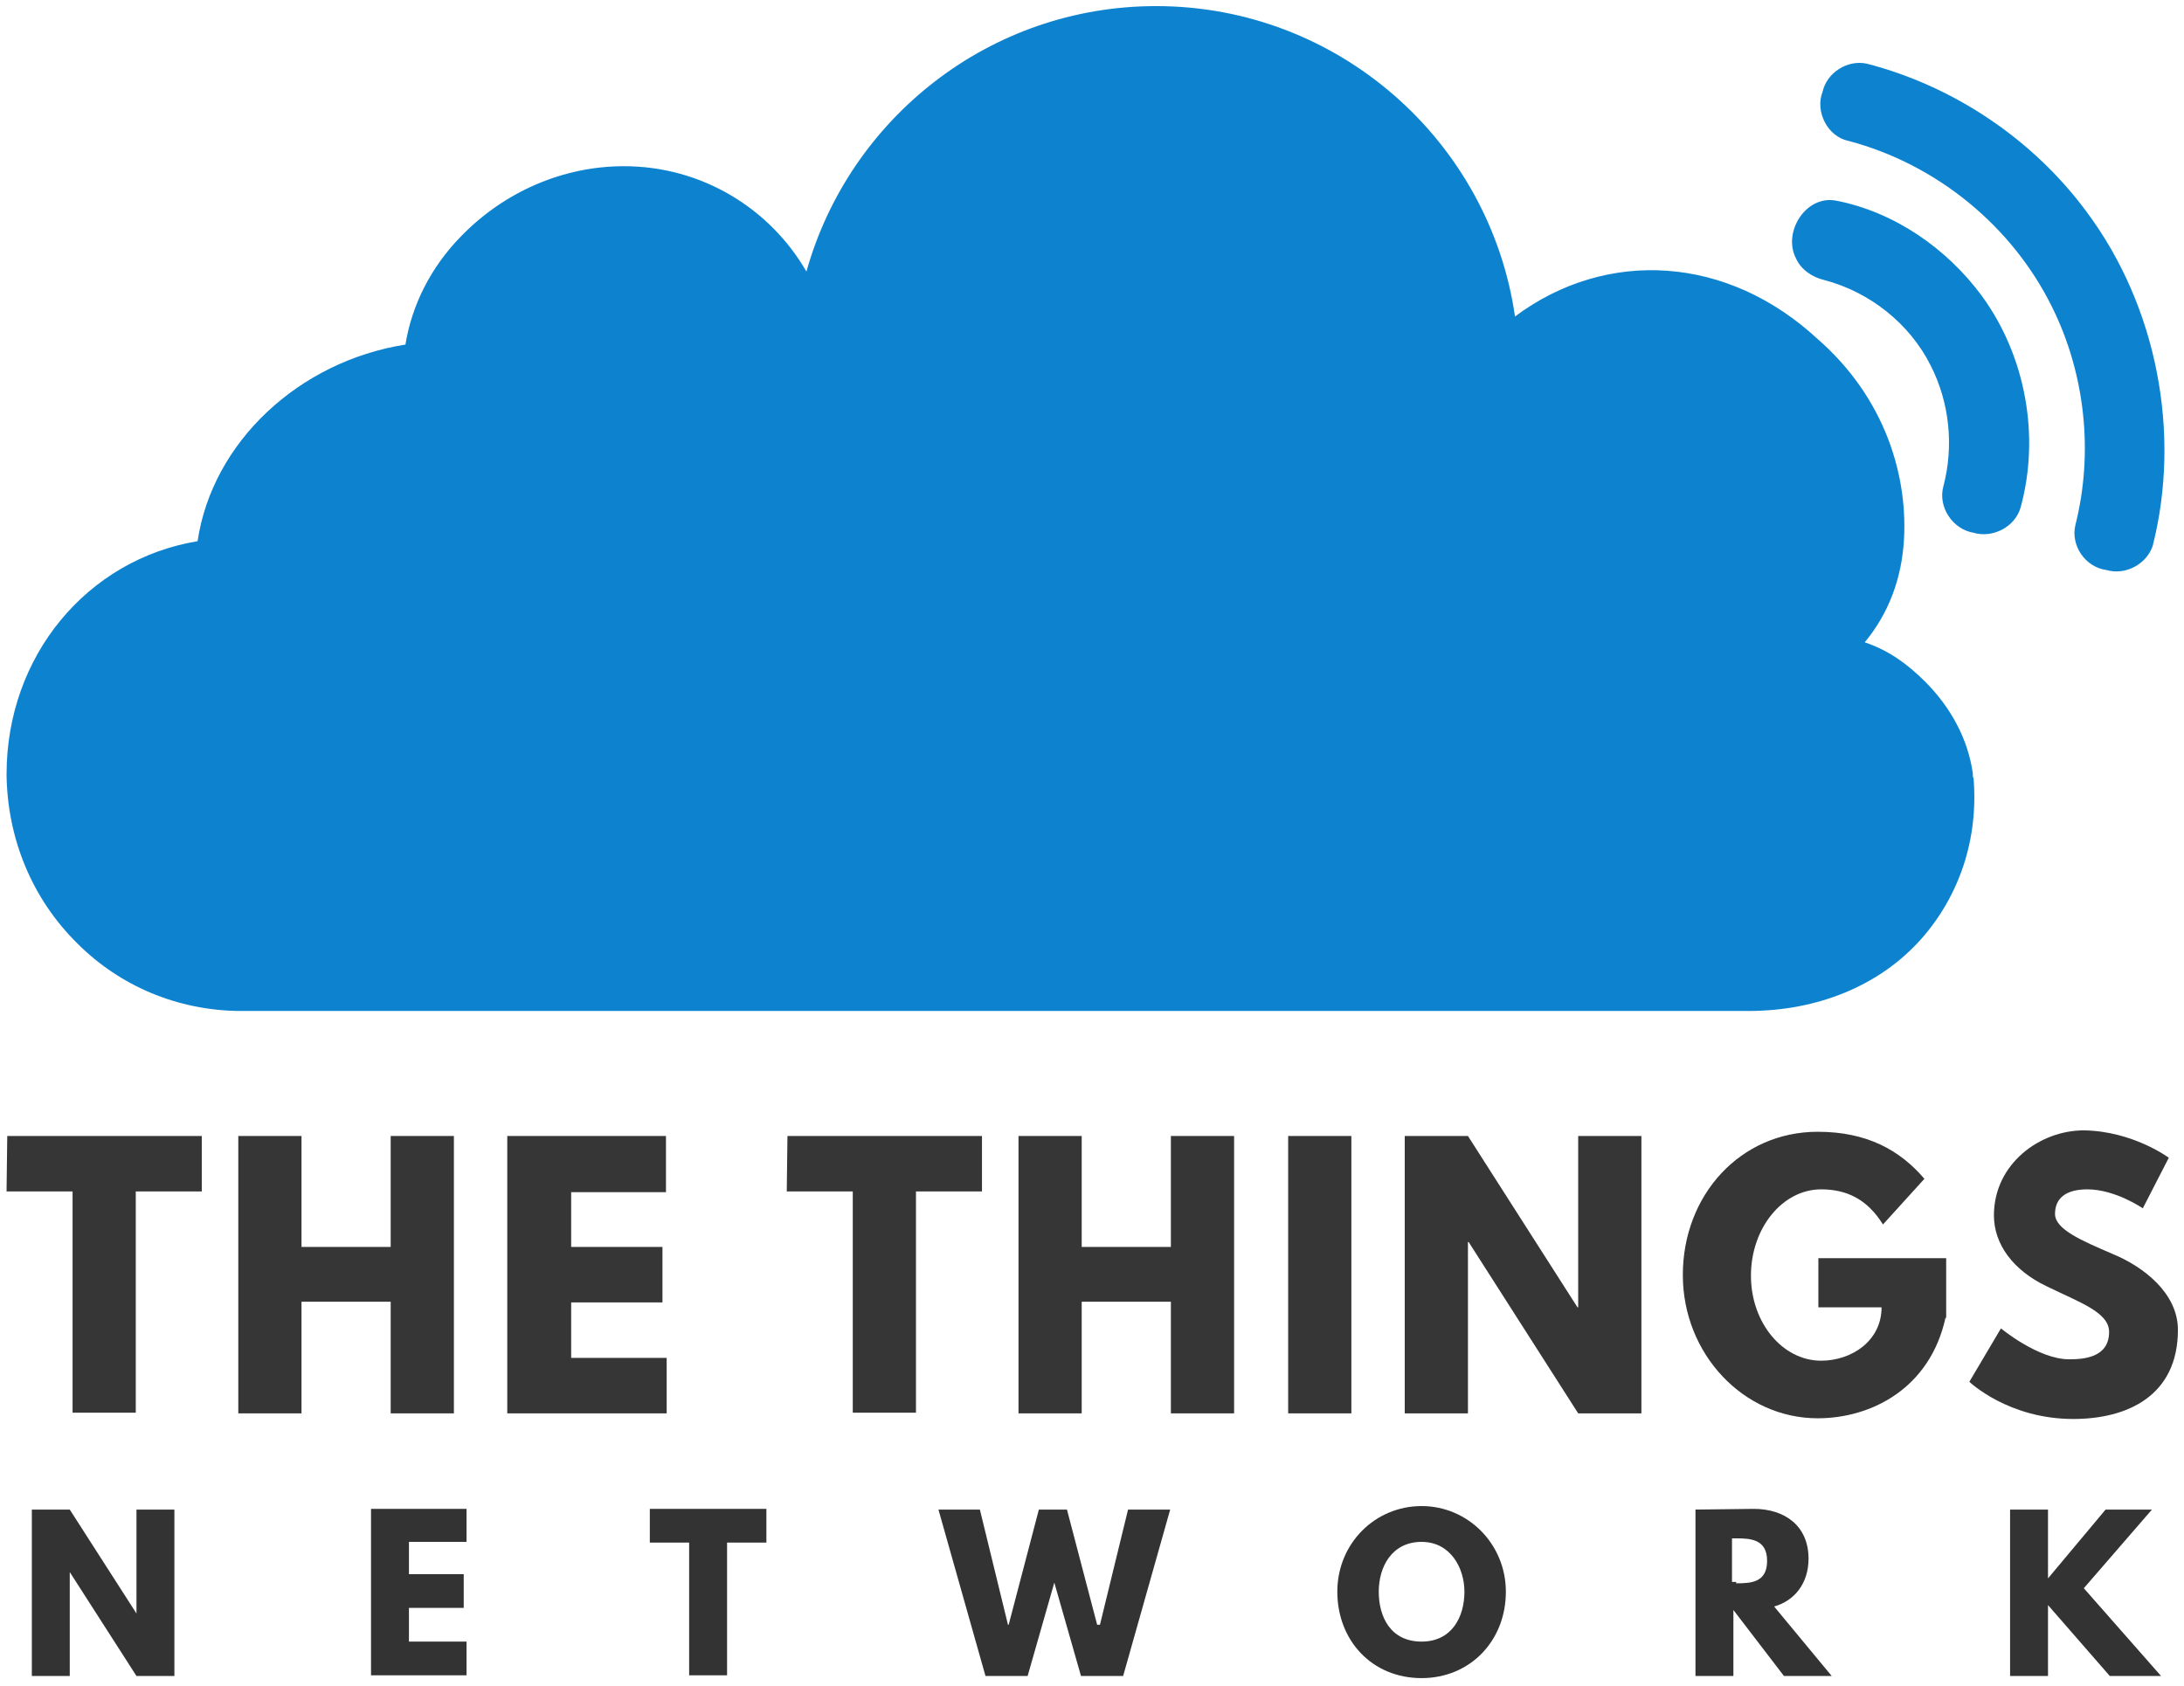
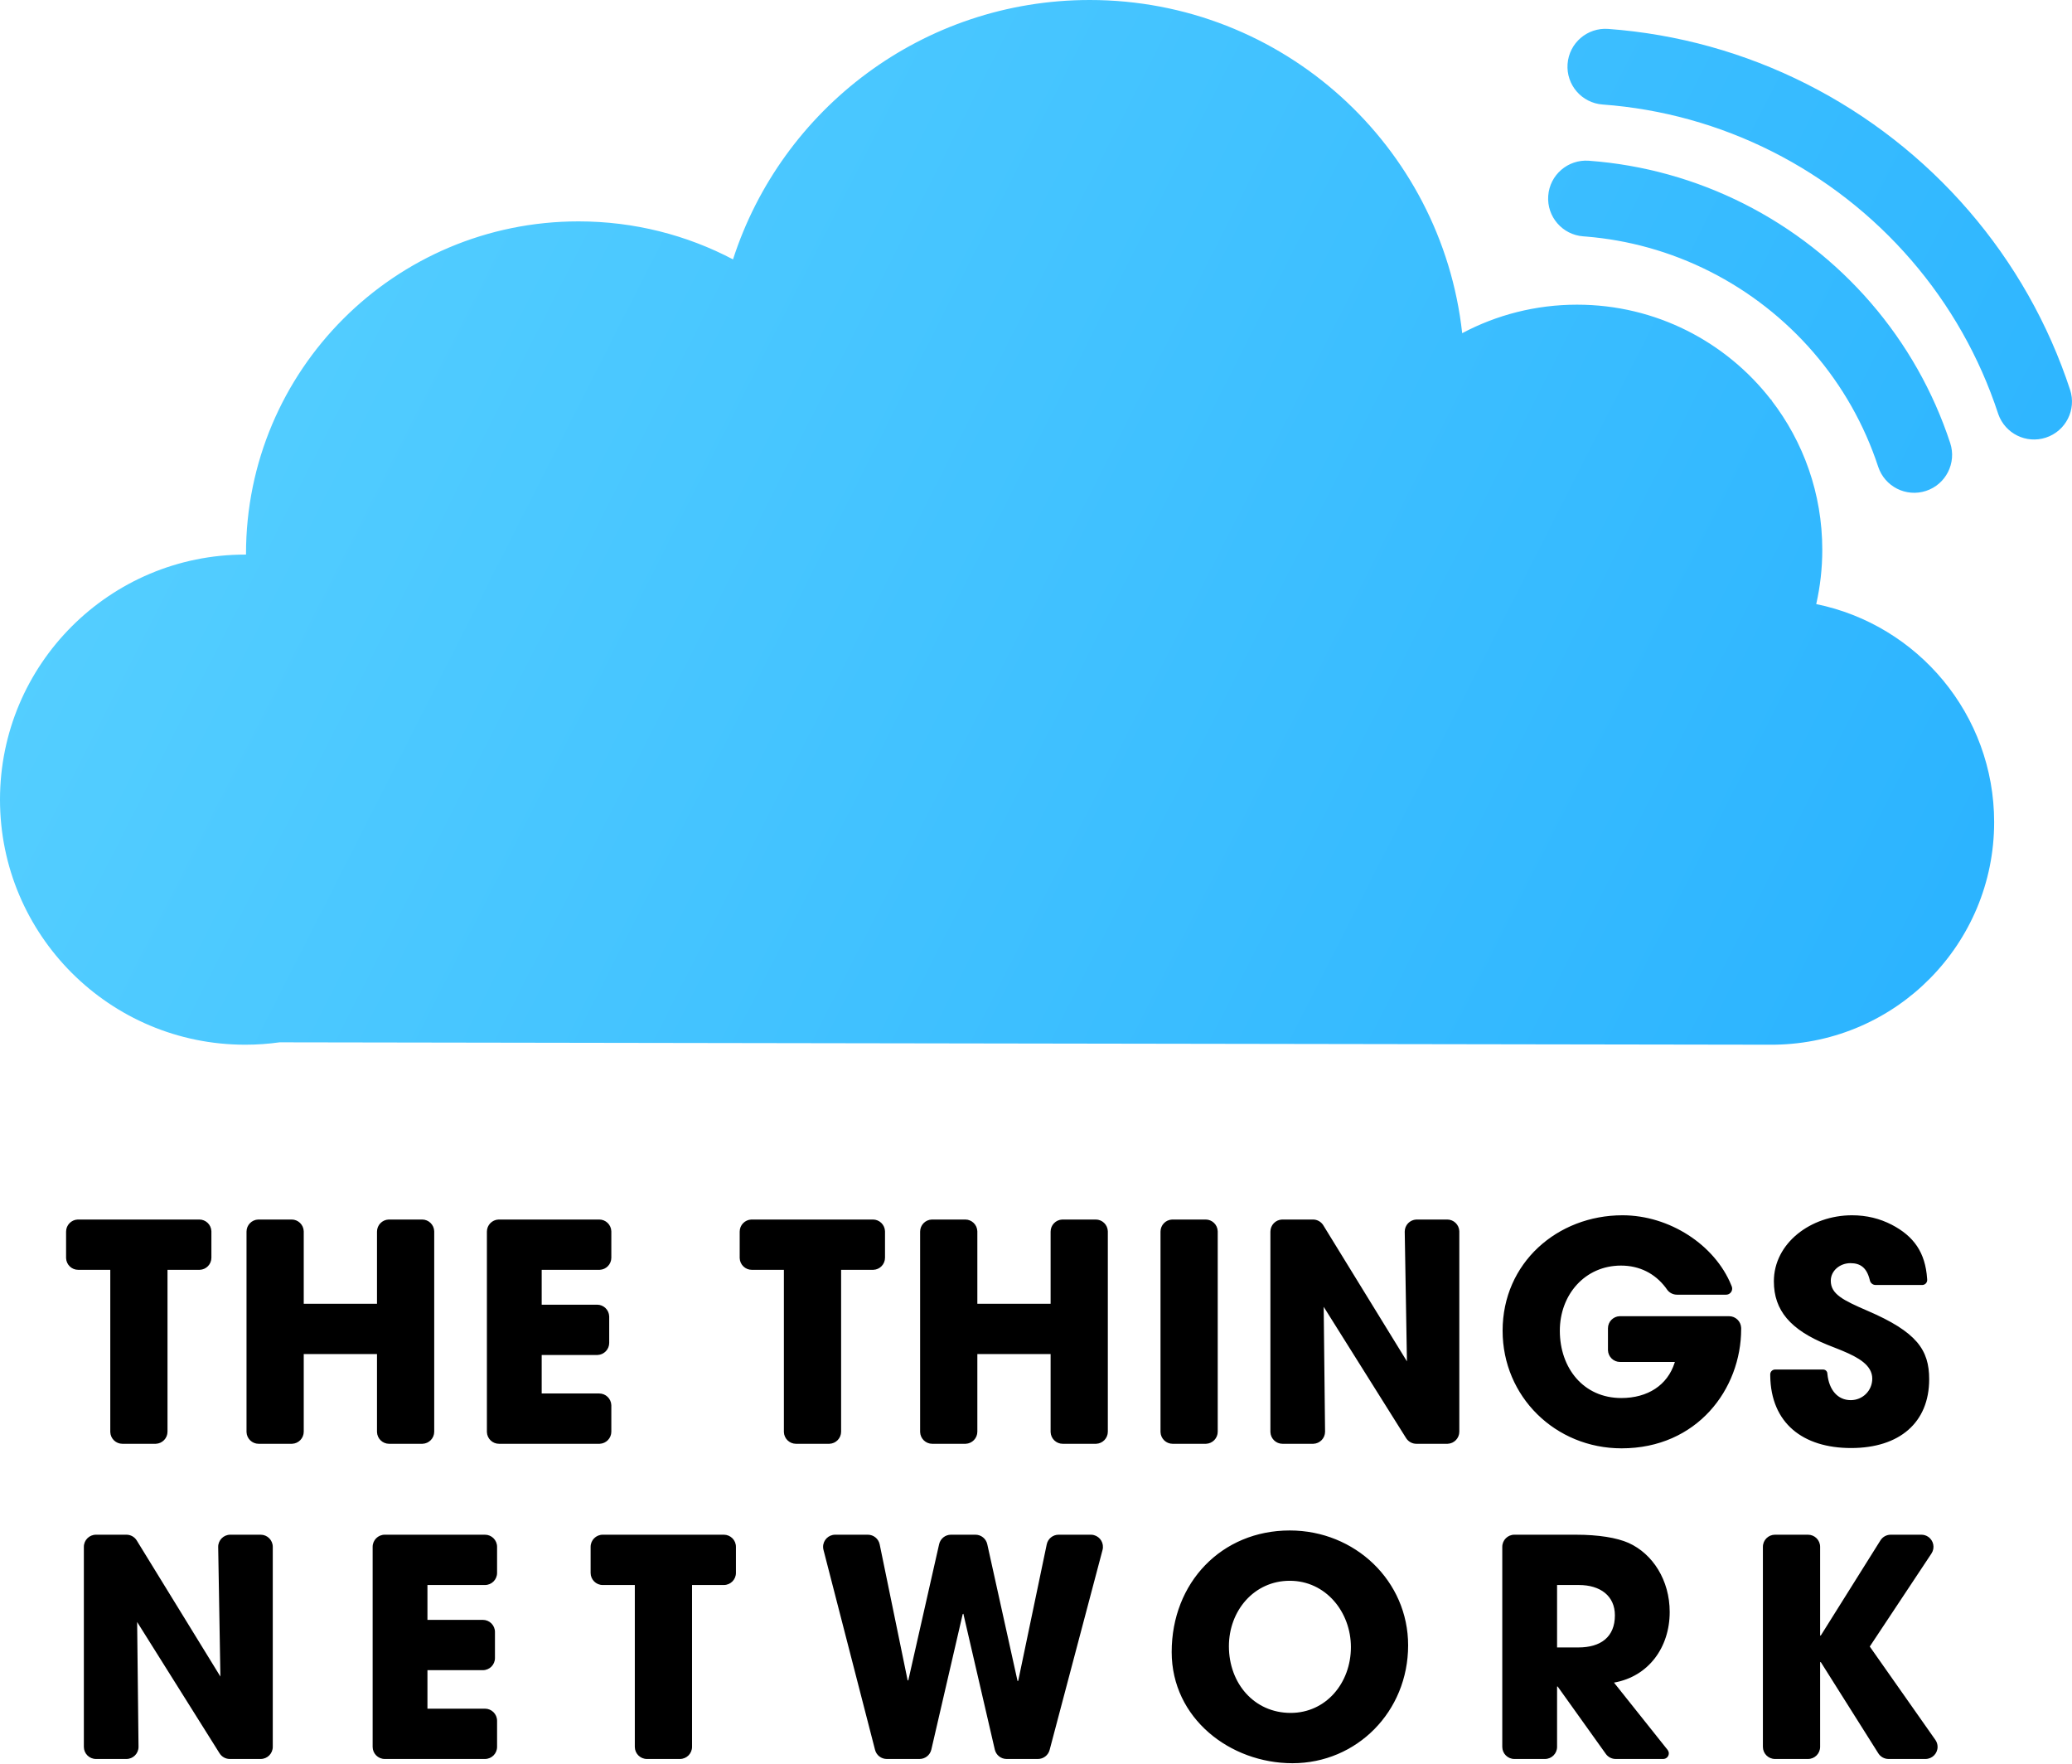
- <svg xmlns="http://www.w3.org/2000/svg" width="100%" height="100%" viewBox="0 0 311 240" version="1.1" xml:space="preserve" style="fill-rule:evenodd;clip-rule:evenodd;stroke-linejoin:round;stroke-miterlimit:2;">
-   <g transform="matrix(1,0,0,1,0,213.636)">
-     <path d="M9.934,25.032L4.534,25.032L4.534,1.332L9.934,1.332L19.434,16.132L19.434,1.332L24.834,1.332L24.834,25.032L19.434,25.032L9.934,10.232L9.934,25.032Z" style="fill:rgb(51,51,51);fill-rule:nonzero;" />
-   </g>
-   <g transform="matrix(1,0,0,1,0,213.436)">
-     <path d="M66.434,6.132L58.234,6.132L58.234,10.732L66.034,10.732L66.034,15.532L58.234,15.532L58.234,20.332L66.434,20.332L66.434,25.132L52.834,25.132L52.834,1.432L66.434,1.432L66.434,6.132Z" style="fill:rgb(51,51,51);fill-rule:nonzero;" />
-   </g>
-   <g transform="matrix(1,0,0,1,0,213.436)">
-     <path d="M92.434,1.432L109.134,1.432L109.134,6.232L103.534,6.232L103.534,25.132L98.134,25.132L98.134,6.232L92.534,6.232L92.534,1.432L92.434,1.432Z" style="fill:rgb(51,51,51);fill-rule:nonzero;" />
-   </g>
-   <g transform="matrix(1,0,0,1,0,213.636)">
-     <path d="M150.134,11.732L146.334,25.032L140.334,25.032L133.634,1.332L139.534,1.332L143.534,17.732L143.634,17.732L147.934,1.332L151.934,1.332L156.234,17.732L156.634,17.732L160.634,1.332L166.634,1.332L159.934,25.032L153.934,25.032L150.134,11.732Z" style="fill:rgb(51,51,51);fill-rule:nonzero;" />
-   </g>
-   <g transform="matrix(1,0,0,1,0,213.436)">
-     <path d="M202.434,1.032C209.034,1.032 214.434,6.432 214.434,13.232C214.434,20.232 209.334,25.532 202.434,25.532C195.334,25.532 190.434,20.132 190.434,13.232C190.434,6.332 195.834,1.032 202.434,1.032ZM202.434,20.332C206.734,20.332 208.534,16.832 208.534,13.232C208.534,9.832 206.534,6.132 202.434,6.132C198.234,6.132 196.334,9.632 196.334,13.232C196.334,16.832 198.034,20.332 202.434,20.332Z" style="fill:rgb(51,51,51);fill-rule:nonzero;" />
-   </g>
-   <g transform="matrix(1,0,0,1,0,213.536)">
-     <path d="M249.734,1.332C254.134,1.332 257.534,3.732 257.534,8.432C257.534,11.932 255.534,14.432 252.634,15.232L260.834,25.132L254.034,25.132L246.834,15.732L246.834,25.132L241.434,25.132L241.434,1.432L249.734,1.332ZM247.234,11.932C249.334,11.932 251.634,11.832 251.634,8.732C251.634,5.632 249.234,5.532 247.234,5.532L246.634,5.532L246.634,11.732L247.234,11.732L247.234,11.932Z" style="fill:rgb(51,51,51);fill-rule:nonzero;" />
-   </g>
-   <g transform="matrix(1,0,0,1,0,213.636)">
-     <path d="M300.434,25.032L291.634,14.932L291.634,25.032L286.234,25.032L286.234,1.332L291.634,1.332L291.634,11.132L299.834,1.332L306.434,1.332L296.734,12.532L307.734,25.032L300.434,25.032Z" style="fill:rgb(51,51,51);fill-rule:nonzero;" />
-   </g>
-   <g transform="matrix(1,0,0,1,0,-95.1642)">
-     <path d="M281.034,206.032C281.734,214.632 279.034,222.732 273.534,228.932C267.634,235.532 258.834,239.132 248.934,239.132L34.634,239.132L34.334,239.132L34.234,239.132L34.034,239.132C25.334,239.032 17.134,235.632 11.034,229.532C4.534,223.132 1.034,214.532 0.934,205.432C0.934,188.532 12.434,174.832 28.134,172.232C30.234,158.132 42.534,146.632 57.734,144.232C58.634,138.632 61.334,133.232 65.634,128.832C71.834,122.432 80.234,118.832 88.834,118.832C99.934,118.832 109.634,124.832 114.834,133.832C120.934,112.032 140.934,96.032 164.634,96.032C190.534,96.032 212.134,115.232 215.734,140.232C228.734,130.532 246.034,131.432 259.034,143.632L257.634,142.432C268.034,150.832 271.634,162.232 271.134,171.832C270.834,177.532 268.934,182.532 265.534,186.632C268.834,187.732 271.534,189.632 274.134,192.232C277.734,195.832 280.234,200.332 280.934,205.332L280.934,205.932C281.034,205.732 281.034,205.832 281.034,206.032ZM297.134,125.332C289.534,115.032 278.234,107.432 265.834,104.232C263.034,103.632 260.134,105.532 259.534,108.232C258.434,111.032 260.234,114.632 263.234,115.232C275.734,118.532 286.534,127.332 292.234,138.932C296.934,148.432 298.134,159.632 295.534,169.932C294.834,172.832 296.934,175.932 299.934,176.332C302.634,177.132 305.634,175.532 306.534,172.932C310.634,156.832 307.134,138.732 297.134,125.332ZM261.434,123.732C257.134,122.932 253.834,128.232 255.734,131.932C256.434,133.532 258.034,134.632 259.734,135.032C266.234,136.732 271.934,141.232 274.934,147.232C277.634,152.532 278.234,158.732 276.734,164.432C275.934,167.332 278.034,170.532 281.034,171.032C283.734,171.832 286.934,170.232 287.734,167.432C290.534,157.232 288.434,145.832 282.234,137.332C277.234,130.532 269.734,125.332 261.434,123.732Z" style="fill:rgb(13,131,208);fill-rule:nonzero;" />
-   </g>
-   <g transform="matrix(1,0,0,1,0,122.936)">
-     <path d="M1.034,38.832L28.734,38.832L28.734,46.732L19.334,46.732L19.334,78.232L10.334,78.232L10.334,46.732L0.934,46.732L1.034,38.832Z" style="fill:rgb(54,54,54);fill-rule:nonzero;" />
-   </g>
-   <g transform="matrix(1,0,0,1,0,123.036)">
-     <path d="M42.934,78.232L33.934,78.232L33.934,38.732L42.934,38.732L42.934,54.532L55.634,54.532L55.634,38.732L64.634,38.732L64.634,78.232L55.634,78.232L55.634,62.332L42.934,62.332L42.934,78.232Z" style="fill:rgb(54,54,54);fill-rule:nonzero;" />
-   </g>
-   <g transform="matrix(1,0,0,1,0,123.036)">
-     <path d="M94.834,46.732L81.334,46.732L81.334,54.532L94.334,54.532L94.334,62.432L81.334,62.432L81.334,70.332L94.934,70.332L94.934,78.232L72.234,78.232L72.234,38.732L94.834,38.732L94.834,46.732Z" style="fill:rgb(54,54,54);fill-rule:nonzero;" />
-   </g>
-   <g transform="matrix(1,0,0,1,0,122.936)">
-     <path d="M112.134,38.832L139.834,38.832L139.834,46.732L130.434,46.732L130.434,78.232L121.434,78.232L121.434,46.732L112.034,46.732L112.134,38.832Z" style="fill:rgb(54,54,54);fill-rule:nonzero;" />
-   </g>
-   <g transform="matrix(1,0,0,1,0,123.036)">
-     <path d="M154.034,78.232L145.034,78.232L145.034,38.732L154.034,38.732L154.034,54.532L166.734,54.532L166.734,38.732L175.734,38.732L175.734,78.232L166.734,78.232L166.734,62.332L154.034,62.332L154.034,78.232Z" style="fill:rgb(54,54,54);fill-rule:nonzero;" />
-   </g>
-   <g transform="matrix(-1,0,0,1,375.868,123.036)">
-     <rect x="183.434" y="38.732" width="9" height="39.5" style="fill:rgb(54,54,54);" />
-   </g>
-   <g transform="matrix(1,0,0,1,0,123.036)">
-     <path d="M209.034,78.232L200.034,78.232L200.034,38.732L209.034,38.732L224.634,63.132L224.734,63.132L224.734,38.732L233.734,38.732L233.734,78.232L224.734,78.232L209.134,53.832L209.034,53.832L209.034,78.232Z" style="fill:rgb(54,54,54);fill-rule:nonzero;" />
-   </g>
-   <g transform="matrix(1,0,0,1,0,123.136)">
-     <path d="M277.034,64.532C274.834,74.532 266.534,78.832 258.834,78.832C248.234,78.832 239.634,69.632 239.634,58.432C239.634,47.032 247.834,38.032 258.834,38.032C265.834,38.032 270.534,40.632 274.034,44.732L268.134,51.232C265.834,47.532 262.834,46.232 259.334,46.232C253.834,46.232 249.334,51.732 249.334,58.532C249.334,65.232 253.834,70.632 259.334,70.632C263.634,70.632 267.934,67.832 267.934,63.032L258.934,63.032L258.934,56.032L277.134,56.032L277.134,64.532L277.034,64.532Z" style="fill:rgb(54,54,54);fill-rule:nonzero;" />
-   </g>
-   <g transform="matrix(1,0,0,1,0,123.036)">
-     <path d="M308.834,41.832L305.134,49.032C305.134,49.032 301.234,46.332 297.234,46.332C294.134,46.332 292.634,47.632 292.634,49.832C292.634,52.032 296.434,53.632 300.834,55.532C305.234,57.332 310.134,61.132 310.134,66.332C310.134,75.732 302.934,79.032 295.234,79.032C285.934,79.032 280.434,73.732 280.434,73.732L284.934,66.132C284.934,66.132 290.234,70.532 294.634,70.532C296.634,70.532 300.334,70.332 300.334,66.632C300.334,63.832 296.134,62.432 291.434,60.132C286.634,57.832 283.934,54.132 283.934,50.032C283.934,42.732 290.434,37.932 296.734,37.932C303.734,38.032 308.834,41.832 308.834,41.832Z" style="fill:rgb(54,54,54);fill-rule:nonzero;" />
+ <svg xmlns="http://www.w3.org/2000/svg" width="972px" height="827px" viewBox="0 0 972 827" version="1.1">
+   <defs>
+     <linearGradient x1="0%" y1="37.293%" x2="100%" y2="62.707%" id="linearGradient-1">
+       <stop stop-color="#57D0FF" offset="0%" />
+       <stop stop-color="#2CB4FF" offset="100%" />
+     </linearGradient>
+   </defs>
+   <g id="Page-1" stroke="none" stroke-width="1" fill="none" fill-rule="evenodd">
+     <g id="Artboard-Copy-25" transform="translate(-13490, -9592)">
+       <g id="logo_TTN" transform="translate(13490, 9592)">
+         <path d="M605.039,717.832 C635.716,717.832 660.569,741.57 660.569,771.705 C660.569,802.835 636.426,827 606.317,827 C577.061,827 549.651,805.962 549.651,774.832 C549.651,742.281 573.084,717.832 605.039,717.832 Z M59.312,719.822 C61.286,719.822 63.118,720.846 64.152,722.528 L64.152,722.528 L103.391,786.346 L102.353,725.601 C102.353,725.568 102.352,725.536 102.352,725.504 C102.352,722.366 104.896,719.822 108.034,719.822 L108.034,719.822 L122.279,719.822 C125.417,719.822 127.96,722.366 127.96,725.504 L127.96,725.504 L127.96,819.328 C127.96,822.466 125.417,825.01 122.279,825.01 L122.279,825.01 L107.811,825.01 C105.856,825.01 104.038,824.005 102.998,822.349 L102.998,822.349 L64.335,760.76 L64.981,819.265 L64.981,819.265 L64.982,819.328 C64.982,822.466 62.438,825.01 59.3,825.01 L59.3,825.01 L45.021,825.01 C41.883,825.01 39.339,822.466 39.339,819.328 L39.339,819.328 L39.339,725.504 C39.339,722.366 41.883,719.822 45.021,719.822 L45.021,719.822 Z M227.503,719.822 C230.641,719.822 233.185,722.366 233.185,725.504 L233.185,725.504 L233.185,737.736 C233.185,740.874 230.641,743.418 227.503,743.418 L227.503,743.418 L200.52,743.418 L200.52,759.765 L226.509,759.765 C229.647,759.765 232.191,762.309 232.191,765.447 L232.191,765.447 L232.191,777.679 C232.191,780.817 229.647,783.361 226.509,783.361 L226.509,783.361 L200.52,783.361 L200.52,801.414 L227.503,801.414 C230.641,801.414 233.185,803.958 233.185,807.096 L233.185,807.096 L233.185,819.328 C233.185,822.466 230.641,825.01 227.503,825.01 L227.503,825.01 L180.496,825.01 C177.358,825.01 174.814,822.466 174.814,819.328 L174.814,819.328 L174.814,725.504 C174.814,722.366 177.358,719.822 180.496,719.822 L180.496,719.822 Z M339.556,719.822 C342.694,719.822 345.238,722.366 345.238,725.504 L345.238,725.504 L345.238,737.736 C345.238,740.874 342.694,743.418 339.556,743.418 L339.556,743.418 L324.645,743.418 L324.645,819.328 C324.645,822.466 322.101,825.01 318.963,825.01 L318.963,825.01 L303.485,825.01 C300.347,825.01 297.803,822.466 297.803,819.328 L297.803,819.328 L297.803,743.418 L282.75,743.418 C279.612,743.418 277.068,740.874 277.068,737.736 L277.068,737.736 L277.068,725.504 C277.068,722.366 279.612,719.822 282.75,719.822 L282.75,719.822 Z M407.105,719.822 C409.802,719.822 412.128,721.718 412.671,724.359 L412.671,724.359 L425.798,788.194 L425.868,788.187 C426.003,788.16 426.113,788.056 426.145,787.917 L426.145,787.917 L440.56,724.249 C441.146,721.66 443.447,719.822 446.101,719.822 L446.101,719.822 L457.594,719.822 C460.259,719.822 462.565,721.674 463.141,724.276 L463.141,724.276 L477.352,788.478 L477.421,788.472 C477.556,788.444 477.665,788.339 477.694,788.2 L477.694,788.2 L491.036,724.342 C491.586,721.708 493.907,719.822 496.597,719.822 L496.597,719.822 L511.725,719.822 C512.216,719.822 512.704,719.885 513.179,720.011 C516.212,720.814 518.021,723.924 517.218,726.957 L517.218,726.957 L492.389,820.782 C491.729,823.274 489.474,825.01 486.896,825.01 L486.896,825.01 L472.211,825.01 C469.567,825.01 467.272,823.186 466.675,820.61 L466.675,820.61 L451.93,756.922 L451.86,756.929 C451.725,756.956 451.614,757.06 451.582,757.199 L451.582,757.199 L436.9,820.61 C436.304,823.186 434.009,825.01 431.365,825.01 L431.365,825.01 L415.998,825.01 C413.407,825.01 411.144,823.256 410.496,820.747 L410.496,820.747 L386.301,726.923 C386.181,726.459 386.121,725.982 386.121,725.504 C386.121,722.366 388.665,719.822 391.803,719.822 L391.803,719.822 Z M739.106,719.822 C750.041,719.822 758.421,721.243 763.959,723.66 C775.321,728.777 783.274,741.144 783.274,756.069 C783.274,772.7 773.333,786.346 757.142,789.189 C768.317,803.211 776.698,813.728 782.285,820.739 L782.285,820.739 L782.403,820.898 C782.699,821.334 782.859,821.849 782.859,822.379 C782.859,823.832 781.681,825.01 780.228,825.01 L780.228,825.01 L757.935,825.01 C756.101,825.01 754.379,824.125 753.312,822.632 L753.312,822.632 L730.726,791.037 L730.442,791.037 L730.442,819.328 C730.442,822.466 727.899,825.01 724.761,825.01 L724.761,825.01 L710.418,825.01 C707.28,825.01 704.736,822.466 704.736,819.328 L704.736,819.328 L704.736,725.504 C704.736,722.366 707.28,719.822 710.418,719.822 L710.418,719.822 Z M848.158,719.822 C851.296,719.822 853.84,722.366 853.84,725.504 L853.84,725.504 L853.84,767.157 L853.927,767.149 C854.069,767.125 854.197,767.041 854.275,766.916 L854.275,766.916 L882.136,722.485 C883.175,720.828 884.994,719.822 886.95,719.822 L886.95,719.822 L901.339,719.822 C902.456,719.822 903.549,720.151 904.48,720.769 C907.095,722.504 907.809,726.03 906.074,728.645 L906.074,728.645 L877.131,772.274 L907.909,816.061 C908.581,817.018 908.942,818.159 908.942,819.328 C908.942,822.466 906.398,825.01 903.26,825.01 L903.26,825.01 L885.946,825.01 C883.995,825.01 882.181,824.009 881.14,822.359 L881.14,822.359 L854.124,779.523 L854.059,779.531 C853.933,779.56 853.84,779.673 853.84,779.807 L853.84,779.807 L853.84,819.328 C853.84,822.466 851.296,825.01 848.158,825.01 L848.158,825.01 L832.68,825.01 C829.542,825.01 826.998,822.466 826.998,819.328 L826.998,819.328 L826.998,725.504 C826.998,722.366 829.542,719.822 832.68,719.822 L832.68,719.822 Z M605.039,741.428 C588.281,741.428 576.493,755.501 576.493,772.132 C576.493,789.473 588.281,803.404 605.465,803.404 C622.082,803.404 633.727,789.331 633.727,772.558 C633.727,756.069 621.94,741.428 605.039,741.428 Z M740.668,743.418 L730.442,743.418 L730.442,772.7 L740.384,772.7 C751.035,772.7 757.568,767.725 757.568,757.633 C757.568,748.535 750.751,743.418 740.668,743.418 L740.668,743.418 Z M761.132,570 C783.163,570 804.458,583.859 812.157,602.804 L812.386,603.38 L812.455,603.579 C812.537,603.848 812.579,604.127 812.579,604.409 C812.579,605.916 811.403,607.148 809.918,607.237 L809.746,607.242 L786.671,607.242 C784.793,607.242 783.037,606.315 781.978,604.764 C781.725,604.393 781.501,604.079 781.303,603.821 C776.295,597.276 769.094,593.596 760.422,593.596 C743.522,593.596 731.734,607.242 731.734,624.158 C731.734,641.642 742.812,655.714 760.564,655.714 C772.913,655.714 782.212,649.746 785.583,639.183 L785.702,638.799 L759.997,638.799 C756.932,638.799 754.434,636.372 754.319,633.335 L754.315,633.117 L754.315,623.016 C754.315,619.951 756.742,617.453 759.779,617.339 L759.997,617.335 L811.123,617.335 C814.188,617.335 816.686,619.762 816.801,622.799 L816.805,623.016 L816.805,623.305 C816.805,651.592 796.07,679.31 760.706,679.31 C729.604,679.31 704.892,655.003 704.892,624.158 C704.892,592.317 730.598,570 761.132,570 Z M868.785,570 C875.744,570 881.851,571.564 887.389,574.407 C897.791,579.809 903.188,587.411 904.033,599.704 L904.066,600.226 L904.069,600.293 L904.07,600.36 C904.07,601.595 903.11,602.606 901.896,602.688 L901.736,602.694 L879.875,602.694 C878.65,602.694 877.579,601.888 877.23,600.728 L877.186,600.56 L877.104,600.223 C875.686,594.56 872.709,592.459 868.074,592.459 C863.104,592.459 858.843,596.013 858.843,600.704 C858.843,606.958 864.524,609.801 876.028,614.776 C899.177,624.726 905,633.113 905,646.901 C905,667.228 891.082,679.168 868.358,679.168 C845.722,679.168 830.741,667.465 830.443,645.301 L830.439,644.627 L830.444,644.471 C830.521,643.339 831.425,642.434 832.557,642.358 L832.713,642.352 L855.285,642.352 C856.244,642.352 857.053,643.048 857.209,643.979 L857.229,644.136 L857.263,644.498 C858.023,651.949 862.109,656.709 868.216,656.709 C873.755,656.709 878.3,652.303 878.3,646.617 C878.3,640.308 871.711,636.654 864.395,633.597 L863.685,633.303 L863.685,633.303 L862.993,633.021 C862.878,632.974 862.762,632.927 862.647,632.881 L861.952,632.603 C861.721,632.51 861.489,632.419 861.257,632.327 L860.563,632.053 C860.332,631.962 860.101,631.871 859.871,631.78 L859.181,631.509 C858.493,631.237 857.81,630.967 857.139,630.696 C839.954,623.731 832.143,614.634 832.143,600.988 C832.143,583.077 849.47,570 868.785,570 Z M615.934,571.99 C617.826,571.99 619.588,572.931 620.641,574.489 L620.775,574.696 L660.013,638.514 L658.976,577.769 C658.975,577.737 658.975,577.704 658.975,577.672 C658.975,574.607 661.402,572.109 664.439,571.994 L664.657,571.99 L678.901,571.99 C681.966,571.99 684.464,574.417 684.579,577.454 L684.583,577.672 L684.583,671.496 C684.583,674.561 682.156,677.059 679.119,677.174 L678.901,677.178 L664.433,677.178 C662.563,677.178 660.819,676.258 659.761,674.729 L659.621,674.517 L620.957,612.928 L621.604,671.433 C621.604,671.454 621.604,671.475 621.604,671.496 C621.604,674.561 619.177,677.059 616.14,677.174 L615.922,677.178 L601.643,677.178 C598.578,677.178 596.08,674.751 595.965,671.714 L595.961,671.496 L595.961,577.672 C595.961,574.607 598.388,572.109 601.425,571.994 L601.643,571.99 L615.934,571.99 Z M93.488,571.99 C96.553,571.99 99.052,574.417 99.166,577.454 L99.17,577.672 L99.17,589.904 C99.17,592.969 96.743,595.468 93.706,595.582 L93.488,595.586 L78.577,595.586 L78.577,671.496 C78.577,674.561 76.15,677.059 73.113,677.174 L72.895,677.178 L57.417,677.178 C54.352,677.178 51.854,674.751 51.739,671.714 L51.735,671.496 L51.735,595.586 L36.682,595.586 C33.617,595.586 31.119,593.159 31.004,590.122 L31,589.904 L31,577.672 C31,574.607 33.427,572.109 36.464,571.994 L36.682,571.99 L93.488,571.99 Z M136.805,571.99 C139.87,571.99 142.368,574.417 142.483,577.454 L142.487,577.672 L142.487,611.507 L176.856,611.507 L176.856,577.672 C176.856,574.607 179.283,572.109 182.32,571.994 L182.538,571.99 L198.016,571.99 C201.081,571.99 203.579,574.417 203.694,577.454 L203.698,577.672 L203.698,671.496 C203.698,674.561 201.271,677.059 198.234,677.174 L198.016,677.178 L182.538,677.178 C179.473,677.178 176.975,674.751 176.86,671.714 L176.856,671.496 L176.856,635.103 L142.487,635.103 L142.487,671.496 C142.487,674.561 140.06,677.059 137.023,677.174 L136.805,677.178 L121.327,677.178 C118.262,677.178 115.763,674.751 115.649,671.714 L115.645,671.496 L115.645,577.672 C115.645,574.607 118.072,572.109 121.109,571.994 L121.327,571.99 L136.805,571.99 Z M281.099,571.99 C284.164,571.99 286.662,574.417 286.777,577.454 L286.781,577.672 L286.781,589.904 C286.781,592.969 284.354,595.468 281.317,595.582 L281.099,595.586 L254.116,595.586 L254.116,611.933 L280.105,611.933 C283.17,611.933 285.668,614.36 285.782,617.397 L285.786,617.615 L285.786,629.847 C285.786,632.913 283.36,635.411 280.323,635.525 L280.105,635.529 L254.116,635.529 L254.116,653.582 L281.099,653.582 C284.164,653.582 286.662,656.009 286.777,659.046 L286.781,659.264 L286.781,671.496 C286.781,674.561 284.354,677.059 281.317,677.174 L281.099,677.178 L234.092,677.178 C231.027,677.178 228.528,674.751 228.414,671.714 L228.41,671.496 L228.41,577.672 C228.41,574.607 230.837,572.109 233.874,571.994 L234.092,571.99 L281.099,571.99 Z M409.486,571.99 C412.551,571.99 415.049,574.417 415.164,577.454 L415.168,577.672 L415.168,589.904 C415.168,592.969 412.741,595.468 409.704,595.582 L409.486,595.586 L394.575,595.586 L394.575,671.496 C394.575,674.561 392.148,677.059 389.111,677.174 L388.893,677.178 L373.415,677.178 C370.35,677.178 367.851,674.751 367.737,671.714 L367.733,671.496 L367.733,595.586 L352.68,595.586 C349.615,595.586 347.116,593.159 347.002,590.122 L346.998,589.904 L346.998,577.672 C346.998,574.607 349.425,572.109 352.462,571.994 L352.68,571.99 L409.486,571.99 Z M452.803,571.99 C455.868,571.99 458.366,574.417 458.48,577.454 L458.485,577.672 L458.485,611.507 L492.854,611.507 L492.854,577.672 C492.854,574.607 495.281,572.109 498.318,571.994 L498.536,571.99 L514.014,571.99 C517.079,571.99 519.577,574.417 519.692,577.454 L519.696,577.672 L519.696,671.496 C519.696,674.561 517.269,677.059 514.232,677.174 L514.014,677.178 L498.536,677.178 C495.471,677.178 492.972,674.751 492.858,671.714 L492.854,671.496 L492.854,635.103 L458.485,635.103 L458.485,671.496 C458.485,674.561 456.058,677.059 453.021,677.174 L452.803,677.178 L437.324,677.178 C434.259,677.178 431.761,674.751 431.647,671.714 L431.643,671.496 L431.643,577.672 C431.643,574.607 434.069,572.109 437.106,571.994 L437.324,571.99 L452.803,571.99 Z M565.568,571.99 C568.633,571.99 571.131,574.417 571.245,577.454 L571.25,577.672 L571.25,671.496 C571.25,674.561 568.823,677.059 565.786,677.174 L565.568,677.178 L550.089,677.178 C547.024,677.178 544.526,674.751 544.412,671.714 L544.408,671.496 L544.408,577.672 C544.408,574.607 546.834,572.109 549.871,571.994 L550.089,571.99 L565.568,571.99 Z" id="wording" fill="#000000" fill-rule="nonzero" />
+         <path d="M511.194,-6.25277607e-13 C601.725,-6.25277607e-13 676.273,68.382 685.932,156.275 C702.005,147.737 720.35,142.9 739.826,142.9 C776.789,142.9 809.68,160.322 830.724,187.395 L831.015,187.396 L831.017,187.775 C845.965,207.171 854.854,231.469 854.854,257.843 C854.854,266.606 853.872,275.139 852.014,283.341 C899.643,293.049 935.479,335.149 935.479,385.613 C935.479,442.688 889.639,489.064 832.742,489.986 L831.015,490 L131.146,488.88 C125.879,489.618 120.498,490 115.027,490 C51.5,490 0,438.538 0,375.057 C0,311.576 51.5,260.115 115.027,260.115 C115.155,260.115 115.283,260.115 115.41,260.116 L115.406,259.766 C115.406,173.648 185.242,103.834 271.388,103.834 C297.553,103.834 322.214,110.275 343.87,121.656 C366.664,51.065 432.961,-6.25277607e-13 511.194,-6.25277607e-13 Z M745.328,75.389 C758.025,76.318 770.547,78.5 782.741,81.885 C807.243,88.687 830.156,100.279 850.171,115.911 C870.186,131.544 886.98,150.964 899.51,173.085 C905.745,184.093 910.892,195.712 914.866,207.803 C917.931,217.131 912.853,227.177 903.522,230.242 C894.192,233.308 884.143,228.231 881.077,218.904 C877.838,209.047 873.643,199.579 868.561,190.606 C858.339,172.559 844.625,156.701 828.273,143.93 C811.921,131.158 793.211,121.693 773.222,116.143 C763.715,113.504 753.965,111.763 744.077,110.953 L742.728,110.849 C732.933,110.132 725.574,101.613 726.292,91.821 C727.01,82.029 735.533,74.672 745.328,75.389 Z M754.403,13.561 C770.631,14.749 786.634,17.537 802.218,21.863 C833.535,30.557 862.824,45.375 888.409,65.358 C913.995,85.341 935.463,110.165 951.477,138.439 C959.447,152.508 966.024,167.357 971.103,182.81 C974.169,192.138 969.09,202.184 959.759,205.249 C950.534,208.28 940.606,203.351 937.42,194.224 L937.314,193.911 C932.97,180.692 927.345,167.994 920.529,155.96 C906.821,131.761 888.434,110.499 866.512,93.376 C844.589,76.254 819.504,63.563 792.699,56.122 C779.37,52.421 765.684,50.037 751.803,49.021 C742.008,48.304 734.65,39.785 735.368,29.993 C736.085,20.201 744.608,12.844 754.403,13.561 Z" id="Combined-Shape" fill="url(#linearGradient-1)" />
+       </g>
+     </g>
  </g>
</svg>
